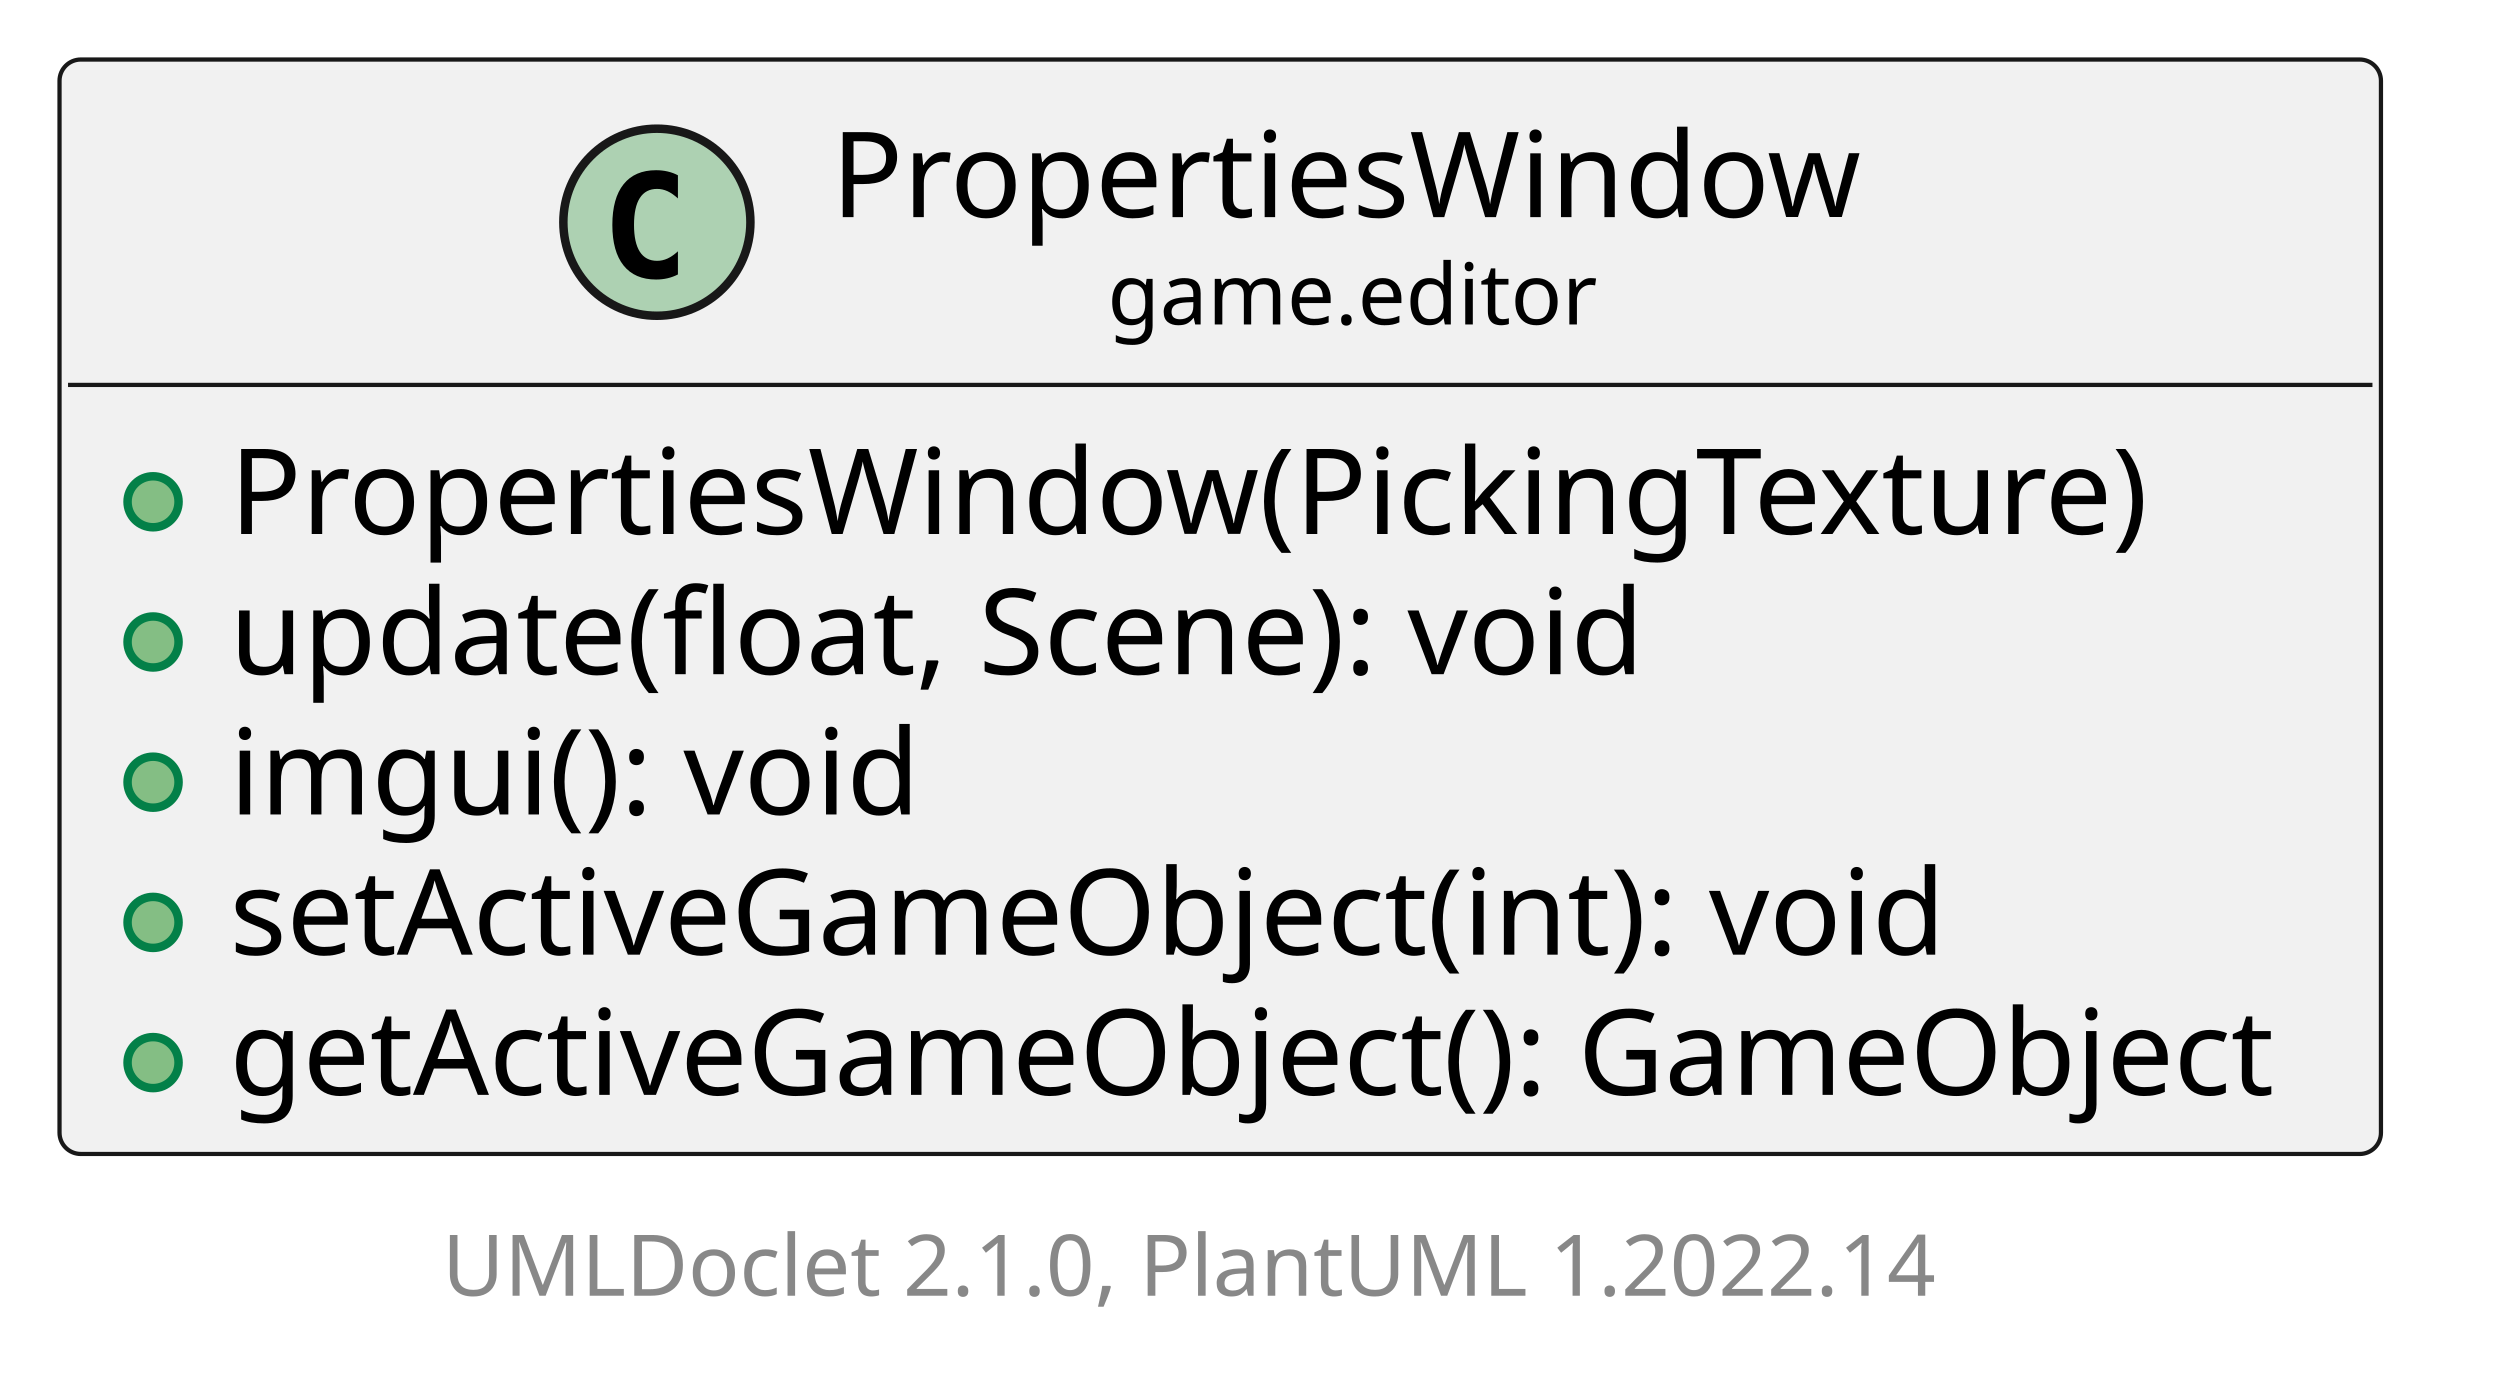
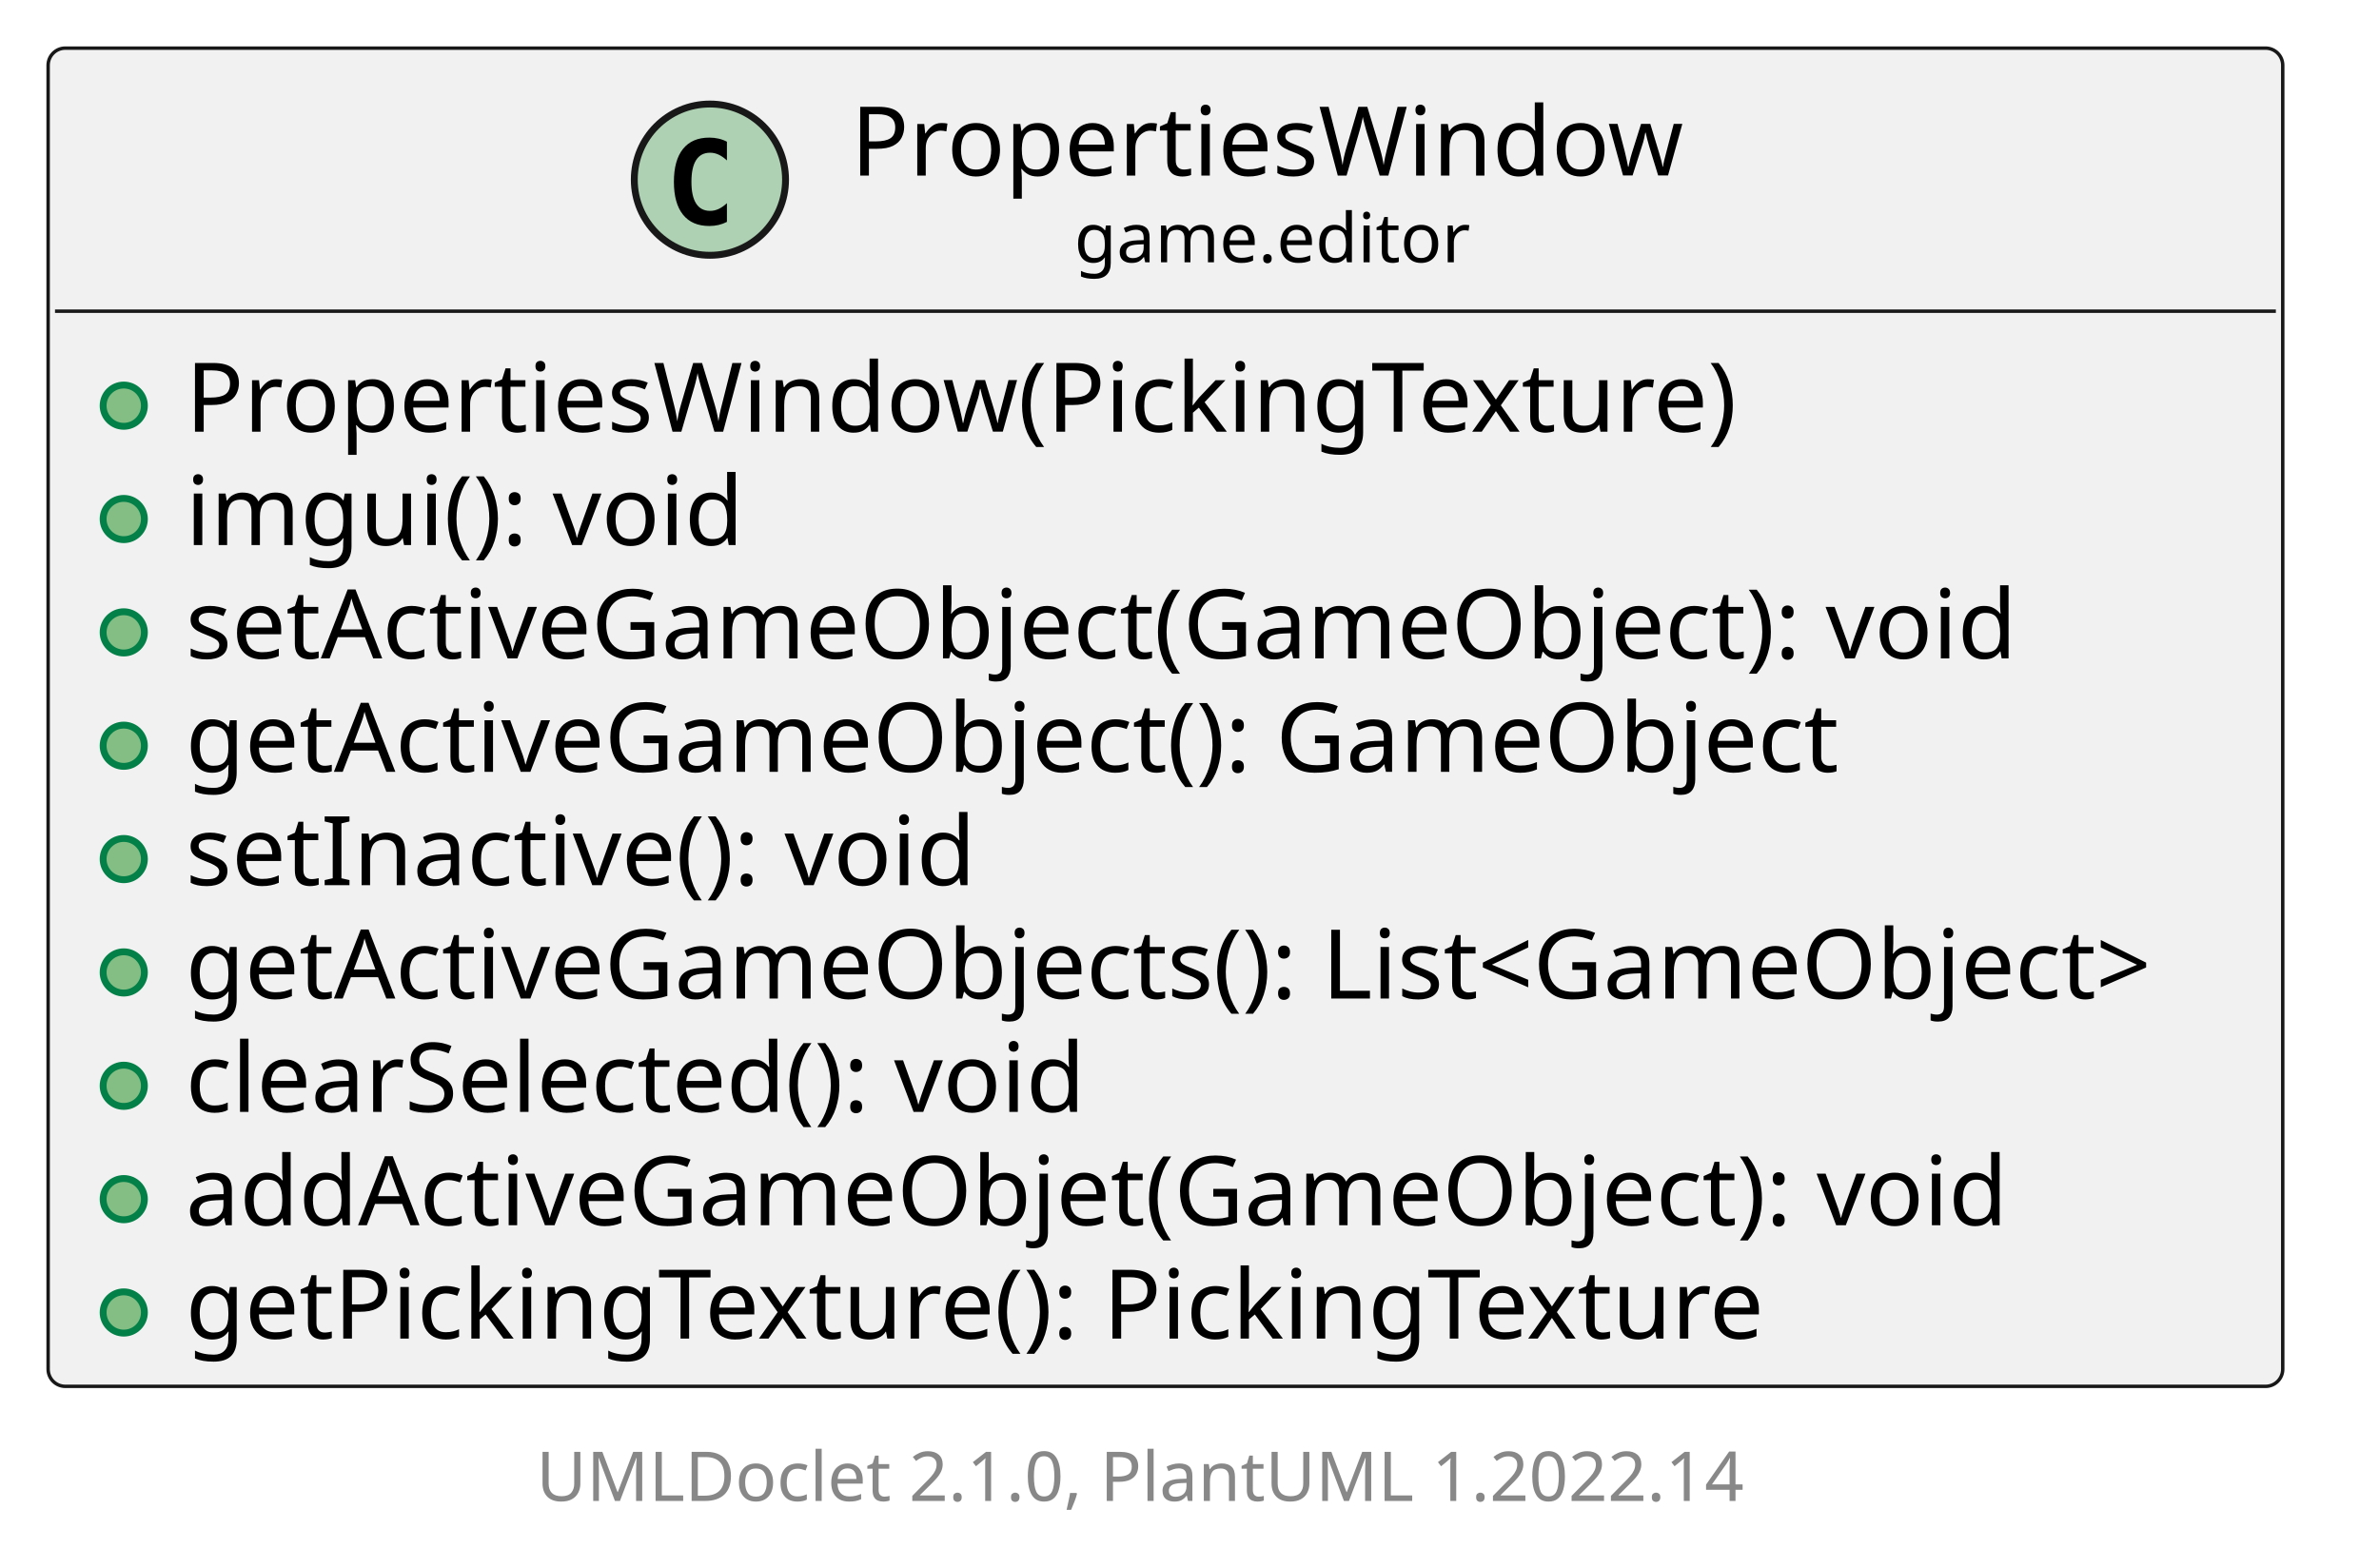
- <svg xmlns="http://www.w3.org/2000/svg" xmlns:xlink="http://www.w3.org/1999/xlink" contentStyleType="text/css" height="162px" preserveAspectRatio="none" style="width:294px;height:162px;background:#FFFFFF;" version="1.1" viewBox="0 0 294 162" width="294px" zoomAndPan="magnify">
+ <svg xmlns="http://www.w3.org/2000/svg" xmlns:xlink="http://www.w3.org/1999/xlink" contentStyleType="text/css" height="228px" preserveAspectRatio="none" style="width:346px;height:228px;background:#FFFFFF;" version="1.1" viewBox="0 0 346 228" width="346px" zoomAndPan="magnify">
  <defs />
  <g>
    <a href="PropertiesWindow.html" target="_top" title="PropertiesWindow.html" xlink:actuate="onRequest" xlink:href="PropertiesWindow.html" xlink:show="new" xlink:title="PropertiesWindow.html" xlink:type="simple">
      <g id="elem_game.editor.PropertiesWindow">
-         <rect codeLine="5" fill="#F1F1F1" height="128.707" id="game.editor.PropertiesWindow" rx="2.5" ry="2.5" style="stroke:#181818;stroke-width:0.5;" width="273" x="7" y="7" />
-         <ellipse cx="77.25" cy="26.133" fill="#ADD1B2" rx="11" ry="11" style="stroke:#181818;stroke-width:1.0;" />
-         <path d="M79.723,32.276 Q79.142,32.575 78.503,32.724 Q77.864,32.873 77.158,32.873 Q74.651,32.873 73.332,31.222 Q72.012,29.57 72.012,26.449 Q72.012,23.319 73.332,21.668 Q74.651,20.016 77.158,20.016 Q77.864,20.016 78.511,20.165 Q79.159,20.314 79.723,20.613 L79.723,23.336 Q79.092,22.755 78.499,22.485 Q77.905,22.215 77.274,22.215 Q75.93,22.215 75.245,23.282 Q74.56,24.349 74.56,26.449 Q74.56,28.541 75.245,29.607 Q75.93,30.674 77.274,30.674 Q77.905,30.674 78.499,30.404 Q79.092,30.134 79.723,29.553 Z " fill="#000000" />
-         <text fill="#000000" font-family="sans-serif" font-size="14" lengthAdjust="spacing" textLength="124" x="97.75" y="25.535">PropertiesWindow</text>
-         <text fill="#000000" font-family="sans-serif" font-size="10" lengthAdjust="spacing" textLength="59" x="130.25" y="38.156">game.editor</text>
-         <line style="stroke:#181818;stroke-width:0.5;" x1="8" x2="279" y1="45.266" y2="45.266" />
+         <rect codeLine="5" fill="#F1F1F1" height="194.66" id="game.editor.PropertiesWindow" rx="2.5" ry="2.5" style="stroke:#181818;stroke-width:0.5;" width="325" x="7" y="7" />
+         <ellipse cx="103.25" cy="26.133" fill="#ADD1B2" rx="11" ry="11" style="stroke:#181818;stroke-width:1.0;" />
+         <path d="M105.723,32.276 Q105.142,32.575 104.503,32.724 Q103.864,32.873 103.158,32.873 Q100.651,32.873 99.332,31.222 Q98.012,29.57 98.012,26.449 Q98.012,23.319 99.332,21.668 Q100.651,20.016 103.158,20.016 Q103.864,20.016 104.511,20.165 Q105.159,20.314 105.723,20.613 L105.723,23.336 Q105.092,22.755 104.499,22.485 Q103.905,22.215 103.274,22.215 Q101.93,22.215 101.245,23.282 Q100.56,24.349 100.56,26.449 Q100.56,28.541 101.245,29.607 Q101.93,30.674 103.274,30.674 Q103.905,30.674 104.499,30.404 Q105.092,30.134 105.723,29.553 Z " fill="#000000" />
+         <text fill="#000000" font-family="sans-serif" font-size="14" lengthAdjust="spacing" textLength="124" x="123.75" y="25.535">PropertiesWindow</text>
+         <text fill="#000000" font-family="sans-serif" font-size="10" lengthAdjust="spacing" textLength="59" x="156.25" y="38.156">game.editor</text>
+         <line style="stroke:#181818;stroke-width:0.5;" x1="8" x2="331" y1="45.266" y2="45.266" />
        <ellipse cx="18" cy="59.01" fill="#84BE84" rx="3" ry="3" style="stroke:#038048;stroke-width:1.0;" />
        <text fill="#000000" font-family="sans-serif" font-size="14" lengthAdjust="spacing" textLength="237" x="27" y="62.801">PropertiesWindow(PickingTexture)</text>
        <ellipse cx="18" cy="75.498" fill="#84BE84" rx="3" ry="3" style="stroke:#038048;stroke-width:1.0;" />
-         <text fill="#000000" font-family="sans-serif" font-size="14" lengthAdjust="spacing" textLength="174" x="27" y="79.289">update(float, Scene): void</text>
+         <text fill="#000000" font-family="sans-serif" font-size="14" lengthAdjust="spacing" textLength="86" x="27" y="79.289">imgui(): void</text>
        <ellipse cx="18" cy="91.986" fill="#84BE84" rx="3" ry="3" style="stroke:#038048;stroke-width:1.0;" />
-         <text fill="#000000" font-family="sans-serif" font-size="14" lengthAdjust="spacing" textLength="86" x="27" y="95.777">imgui(): void</text>
+         <text fill="#000000" font-family="sans-serif" font-size="14" lengthAdjust="spacing" textLength="274" x="27" y="95.777">setActiveGameObject(GameObject): void</text>
        <ellipse cx="18" cy="108.475" fill="#84BE84" rx="3" ry="3" style="stroke:#038048;stroke-width:1.0;" />
-         <text fill="#000000" font-family="sans-serif" font-size="14" lengthAdjust="spacing" textLength="209" x="27" y="112.266">setActiveGameObject(int): void</text>
+         <text fill="#000000" font-family="sans-serif" font-size="14" lengthAdjust="spacing" textLength="247" x="27" y="112.266">getActiveGameObject(): GameObject</text>
        <ellipse cx="18" cy="124.963" fill="#84BE84" rx="3" ry="3" style="stroke:#038048;stroke-width:1.0;" />
-         <text fill="#000000" font-family="sans-serif" font-size="14" lengthAdjust="spacing" textLength="247" x="27" y="128.754">getActiveGameObject(): GameObject</text>
+         <text fill="#000000" font-family="sans-serif" font-size="14" lengthAdjust="spacing" textLength="119" x="27" y="128.754">setInactive(): void</text>
+         <ellipse cx="18" cy="141.451" fill="#84BE84" rx="3" ry="3" style="stroke:#038048;stroke-width:1.0;" />
+         <text fill="#000000" font-family="sans-serif" font-size="14" lengthAdjust="spacing" textLength="299" x="27" y="145.242">getActiveGameObjects(): List&lt;GameObject&gt;</text>
+         <ellipse cx="18" cy="157.94" fill="#84BE84" rx="3" ry="3" style="stroke:#038048;stroke-width:1.0;" />
+         <text fill="#000000" font-family="sans-serif" font-size="14" lengthAdjust="spacing" textLength="137" x="27" y="161.731">clearSelected(): void</text>
+         <ellipse cx="18" cy="174.428" fill="#84BE84" rx="3" ry="3" style="stroke:#038048;stroke-width:1.0;" />
+         <text fill="#000000" font-family="sans-serif" font-size="14" lengthAdjust="spacing" textLength="273" x="27" y="178.219">addActiveGameObjet(GameObject): void</text>
+         <ellipse cx="18" cy="190.916" fill="#84BE84" rx="3" ry="3" style="stroke:#038048;stroke-width:1.0;" />
+         <text fill="#000000" font-family="sans-serif" font-size="14" lengthAdjust="spacing" textLength="246" x="27" y="194.707">getPickingTexture(): PickingTexture</text>
      </g>
    </a>
-     <text fill="#888888" font-family="sans-serif" font-size="10" lengthAdjust="spacing" textLength="182" x="52" y="152.375">UMLDoclet 2.1.0, PlantUML 1.2022.14</text>
+     <text fill="#888888" font-family="sans-serif" font-size="10" lengthAdjust="spacing" textLength="182" x="78" y="218.328">UMLDoclet 2.1.0, PlantUML 1.2022.14</text>
  </g>
</svg>
